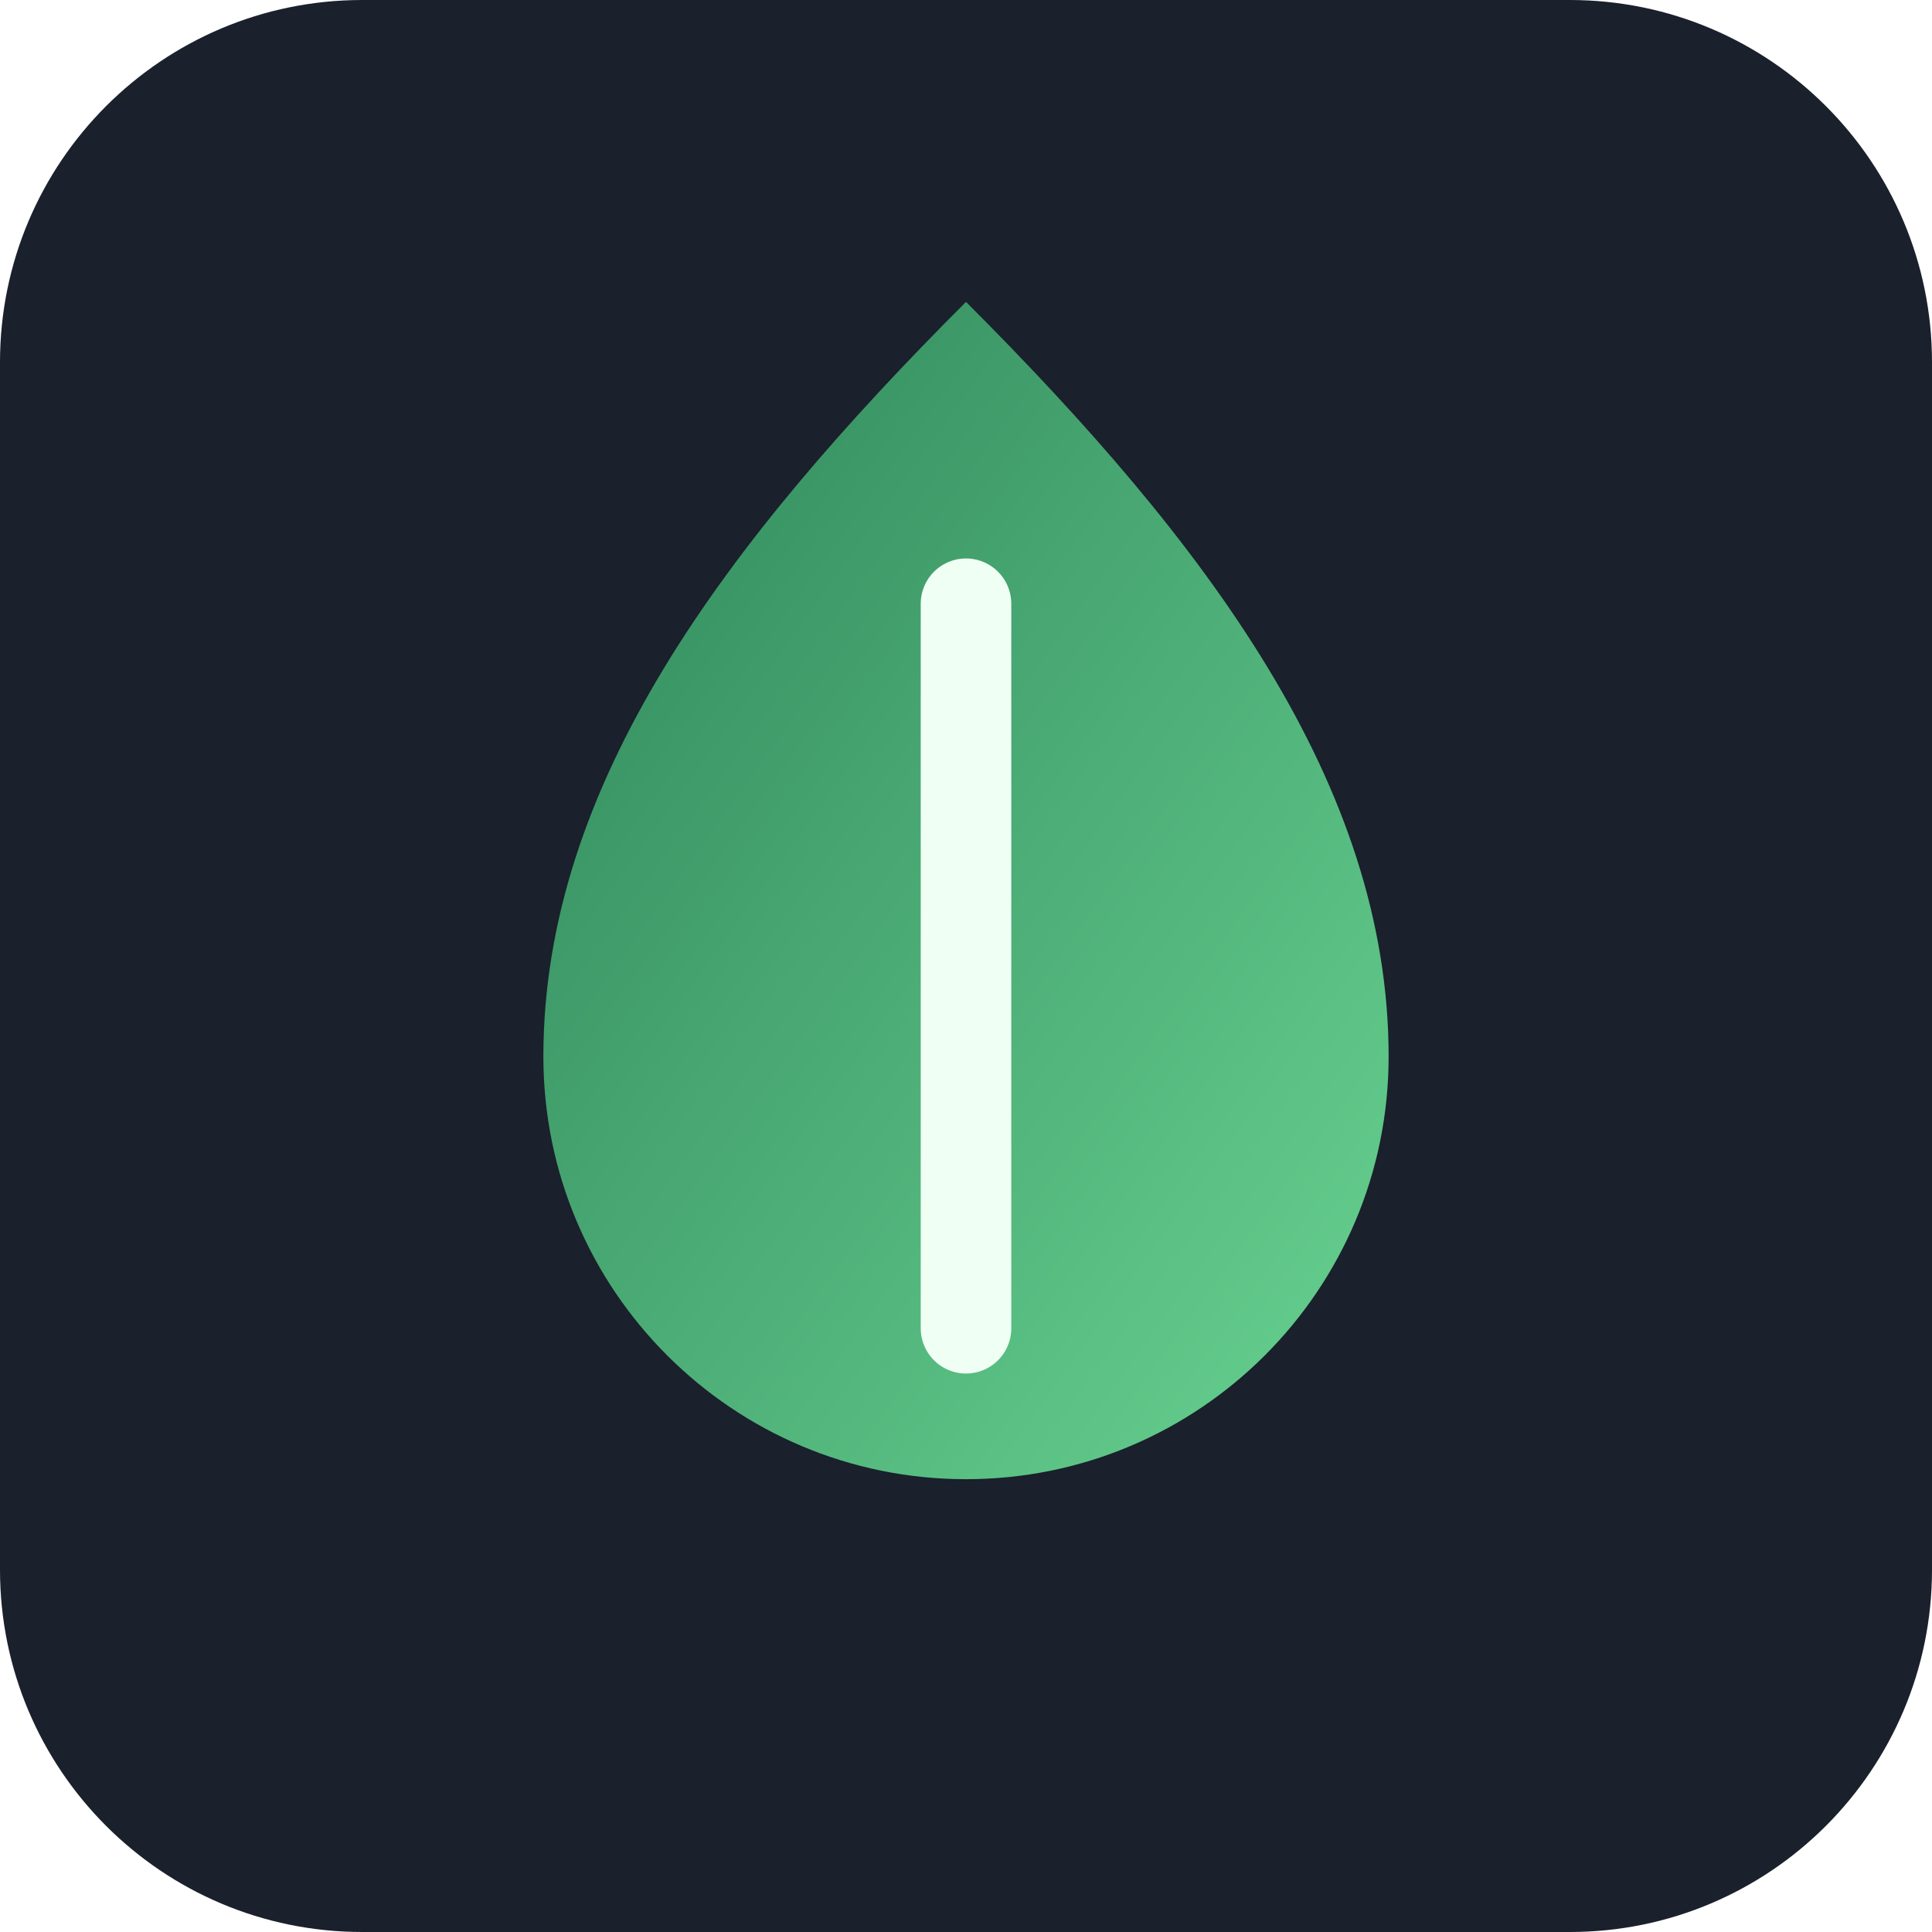
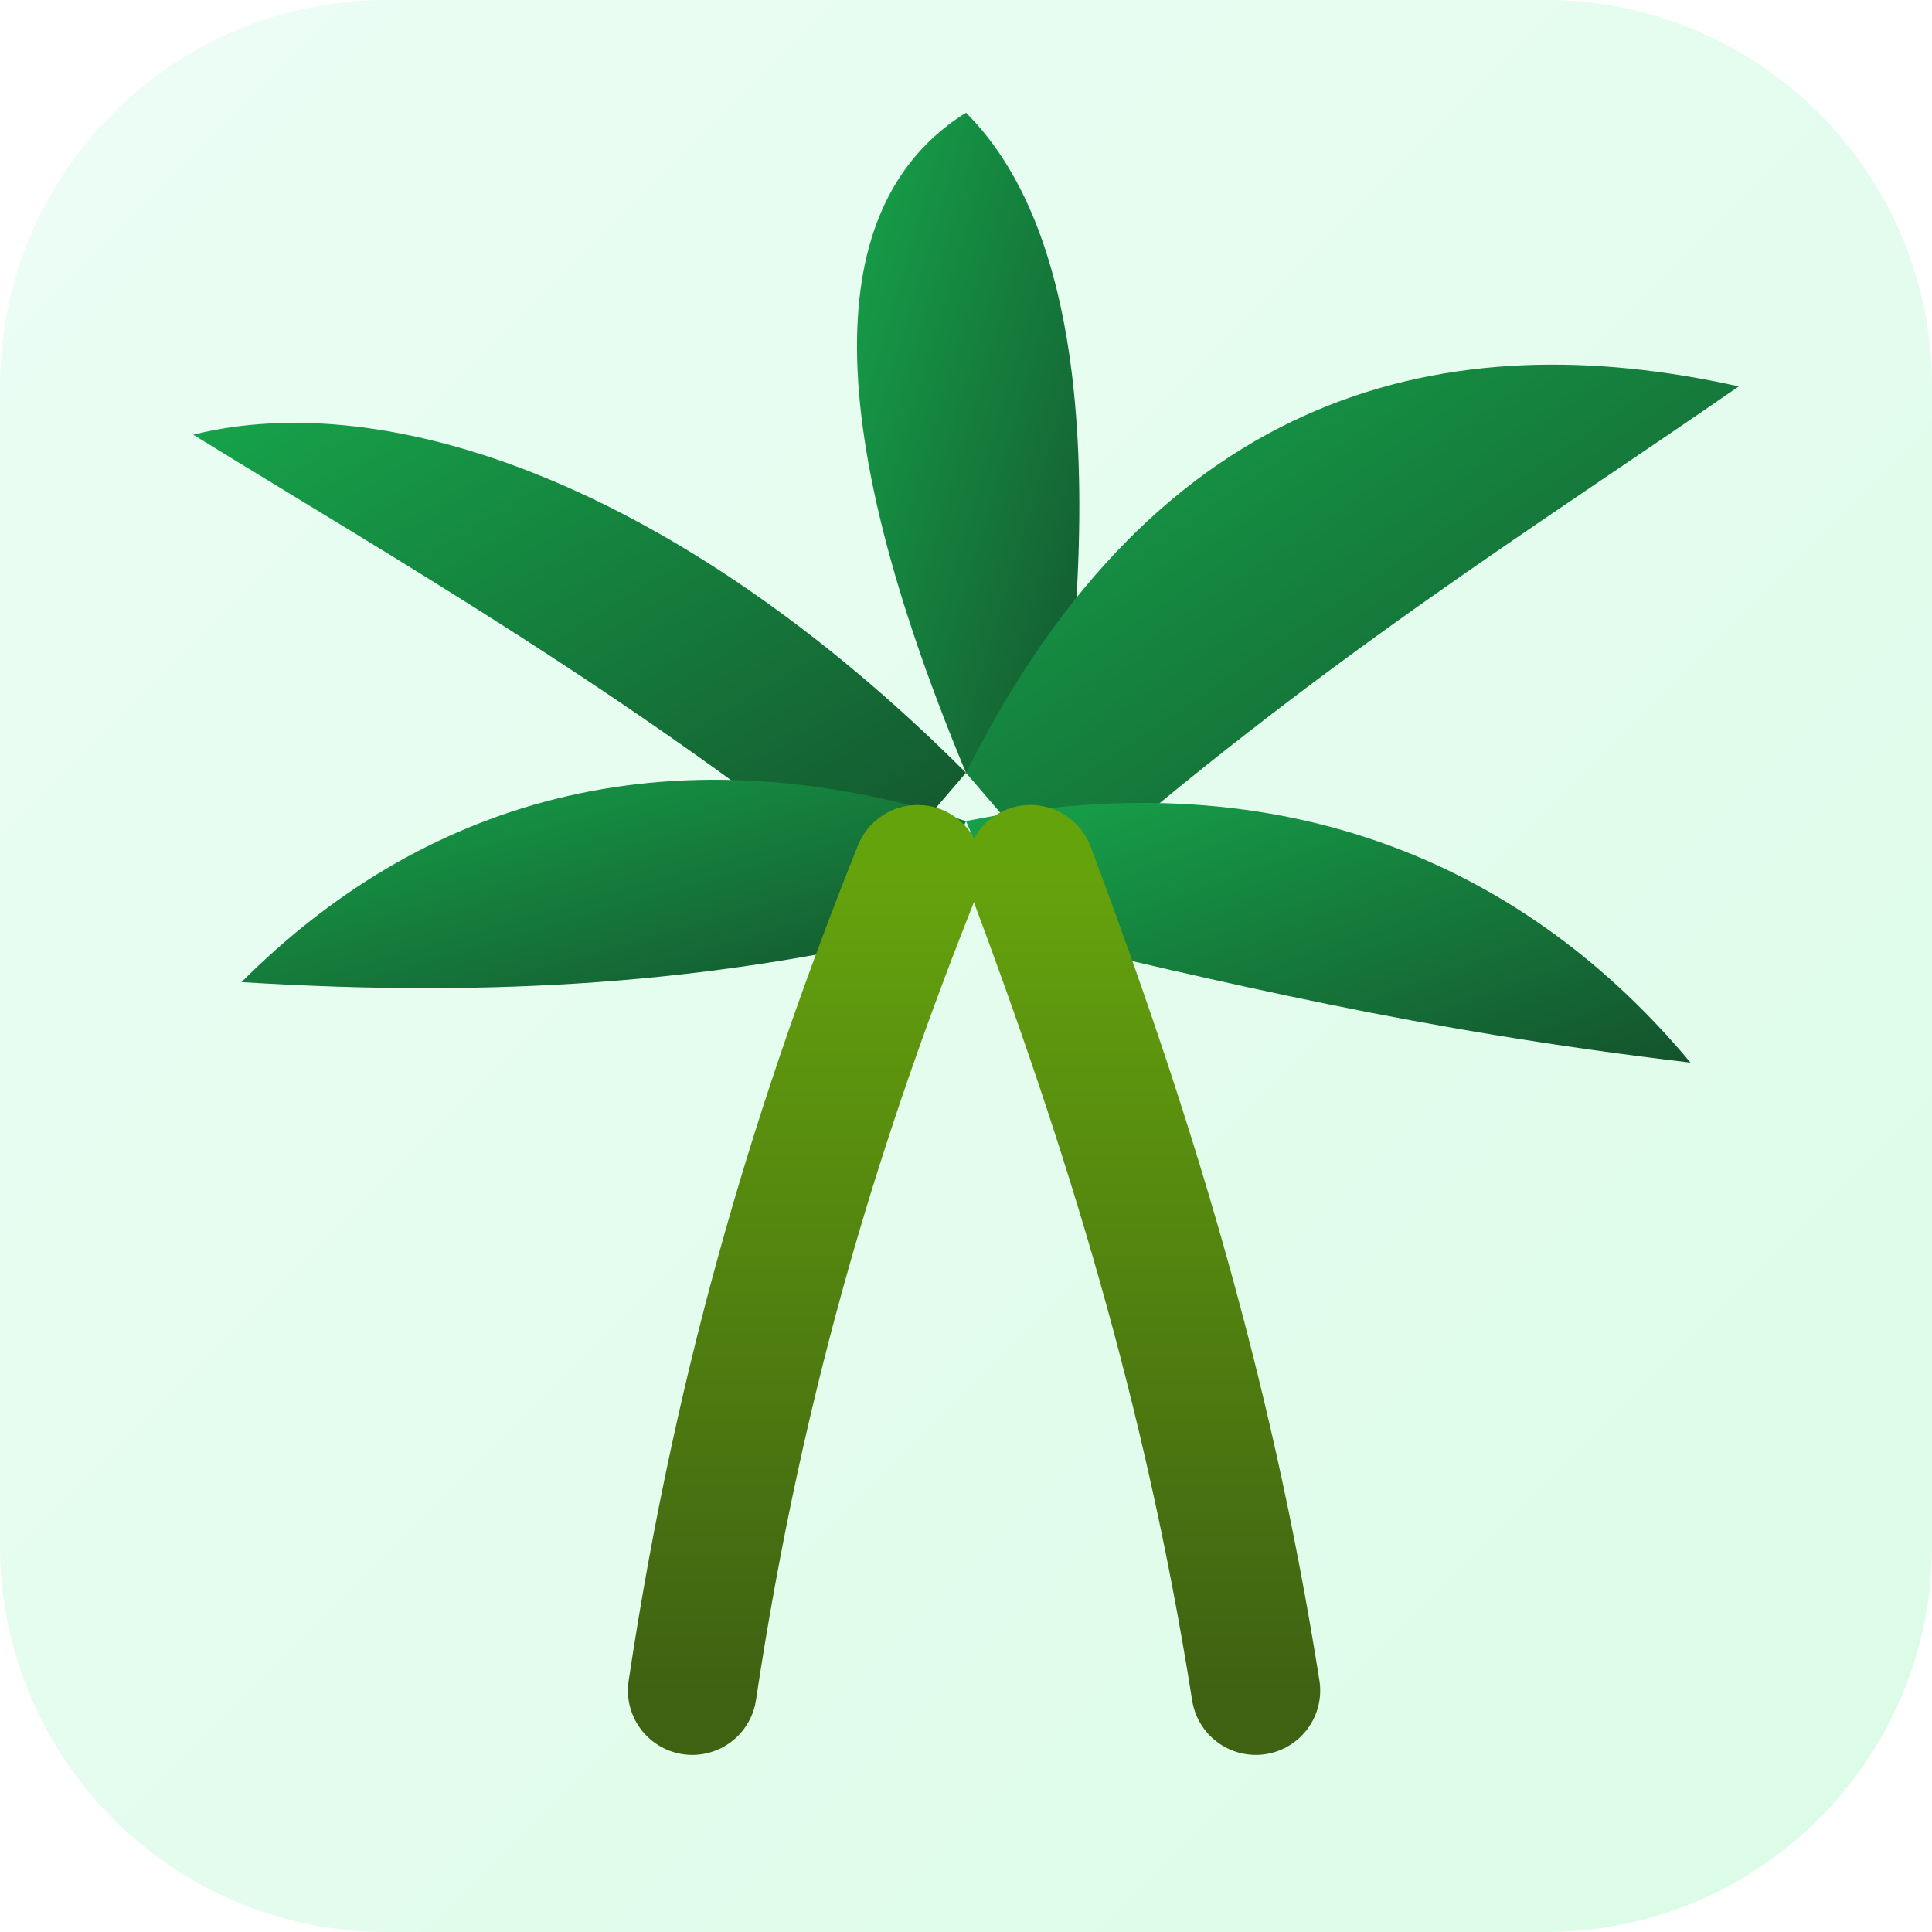
- <svg xmlns="http://www.w3.org/2000/svg" viewBox="0 0 64 64" role="img" aria-label="Vivero Rabadán Ayuso">
+ <svg xmlns="http://www.w3.org/2000/svg" viewBox="0 0 120 120" role="img" aria-label="Palmera verde con dos troncos">
  <defs>
-     <linearGradient id="g" x1="0" y1="0" x2="1" y2="1">
-       <stop offset="0%" stop-color="#2f855a" />
-       <stop offset="100%" stop-color="#68d391" />
+     <linearGradient id="bg" x1="0" y1="0" x2="1" y2="1">
+       <stop offset="0%" stop-color="#ecfdf5" />
+       <stop offset="100%" stop-color="#dcfce7" />
+     </linearGradient>
+     <linearGradient id="leaf" x1="0" y1="0" x2="1" y2="1">
+       <stop offset="0%" stop-color="#16a34a" />
+       <stop offset="100%" stop-color="#14532d" />
+     </linearGradient>
+     <linearGradient id="trunk" x1="0" y1="0" x2="0" y2="1">
+       <stop offset="0%" stop-color="#65a30d" />
+       <stop offset="100%" stop-color="#3f6212" />
    </linearGradient>
  </defs>
-   <rect width="64" height="64" rx="12" fill="#1a202c" />
-   <path d="M32 10c8 8 14 16 14 25a14 14 0 0 1-28 0c0-9 6-17 14-25Z" fill="url(#g)" />
-   <path d="M32 20v24" stroke="#f0fff4" stroke-width="3" stroke-linecap="round" />
+   <rect width="120" height="120" rx="24" fill="url(#bg)" />
+   <g fill="url(#leaf)">
+     <path d="M60 48 C42 30, 24 24, 12 27 C25 35, 39 43, 54 55 Z" />
+     <path d="M60 48 C50 24, 52 12, 60 7 C67 14, 69 29, 65 53 Z" />
+     <path d="M60 48 C72 24, 90 20, 108 24 C95 33, 82 41, 66 55 Z" />
+     <path d="M60 51 C41 45, 26 50, 15 61 C31 62, 44 61, 57 58 Z" />
+     <path d="M60 51 C80 47, 95 54, 105 66 C88 64, 76 61, 63 58 Z" />
+   </g>
+   <g fill="none" stroke="url(#trunk)" stroke-linecap="round" stroke-width="8">
+     <path d="M57 54 C51 69, 46 85, 43 105" />
+     <path d="M64 54 C70 70, 75 86, 78 105" />
+   </g>
</svg>
